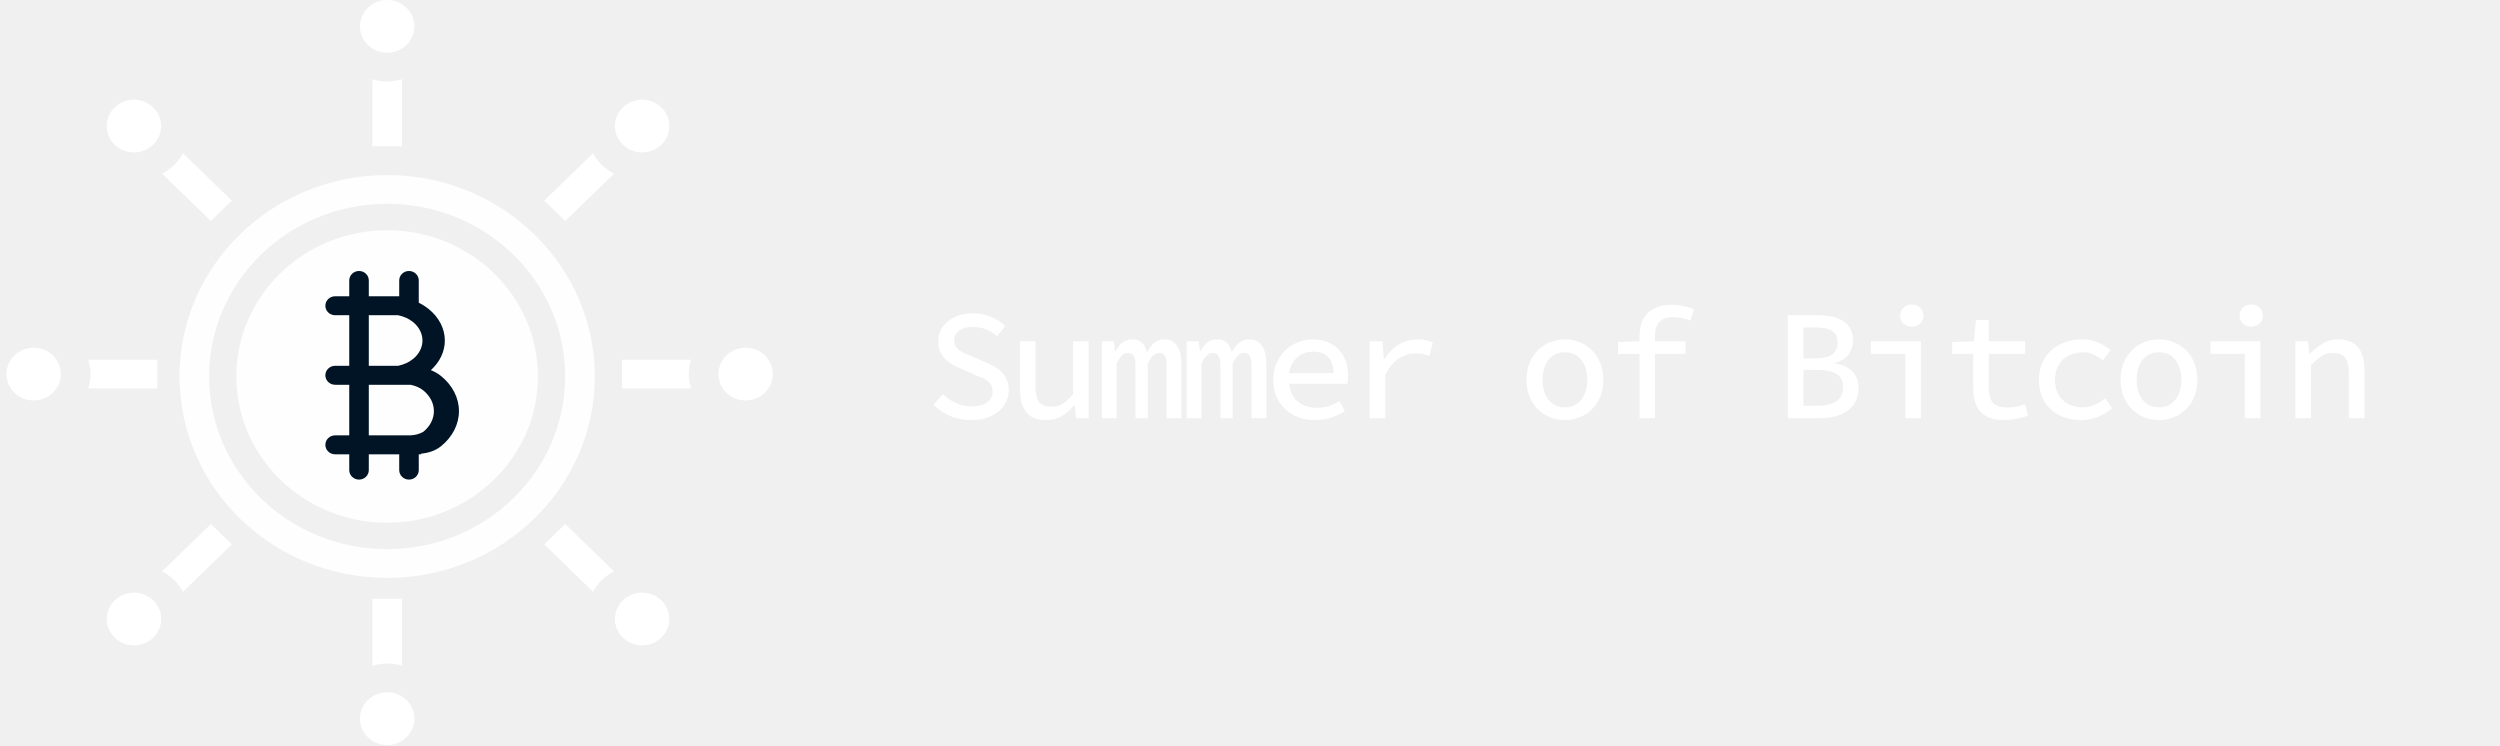
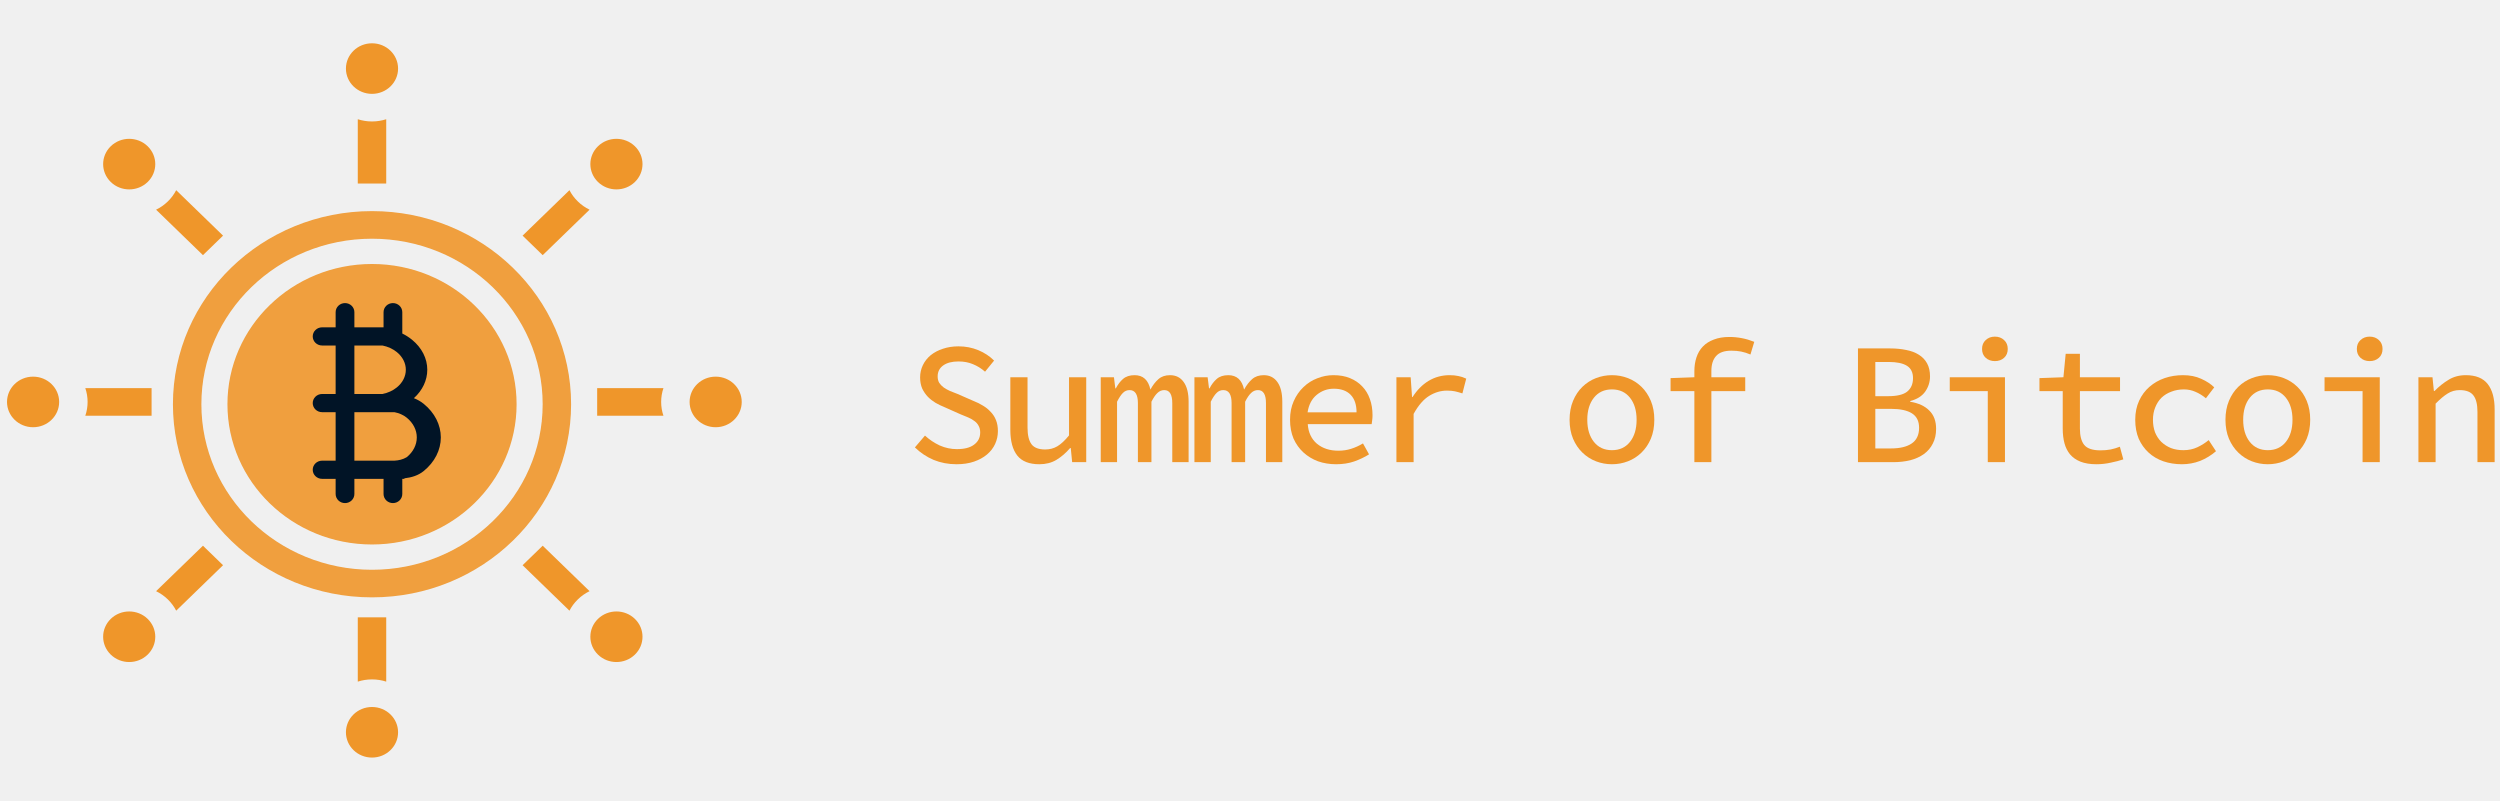
- <svg xmlns="http://www.w3.org/2000/svg" width="302" height="90" viewBox="0 0 302 90" fill="none">
-   <path opacity="0.9" fill-rule="evenodd" clip-rule="evenodd" d="M46.77 69.812C60.624 69.812 71.855 58.918 71.855 45.479C71.855 32.041 60.624 21.146 46.77 21.146C32.916 21.146 21.686 32.041 21.686 45.479C21.686 58.918 32.916 69.812 46.77 69.812ZM64.983 45.479C64.983 55.238 56.827 63.15 46.767 63.15C36.706 63.15 28.55 55.238 28.55 45.479C28.55 35.72 36.706 27.809 46.767 27.809C56.827 27.809 64.983 35.72 64.983 45.479ZM68.268 45.479C68.268 56.998 58.641 66.336 46.767 66.336C34.892 66.336 25.266 56.998 25.266 45.479C25.266 33.96 34.892 24.622 46.767 24.622C58.641 24.622 68.268 33.96 68.268 45.479Z" fill="white" />
-   <path fill-rule="evenodd" clip-rule="evenodd" d="M46.772 6.373C48.585 6.373 50.056 4.946 50.056 3.186C50.056 1.427 48.585 0 46.772 0C44.958 0 43.487 1.427 43.487 3.186C43.487 4.946 44.958 6.373 46.772 6.373ZM44.98 17.67V9.569C45.543 9.751 46.146 9.849 46.772 9.849C47.397 9.849 48 9.751 48.563 9.569V17.67H44.98ZM83.493 43.452H75.141V46.928H83.493C83.306 46.382 83.204 45.797 83.204 45.19C83.204 44.582 83.306 43.998 83.493 43.452ZM86.788 45.19C86.788 46.95 88.259 48.376 90.073 48.376C91.887 48.376 93.358 46.95 93.358 45.19C93.358 43.43 91.887 42.003 90.073 42.003C88.259 42.003 86.788 43.43 86.788 45.19ZM10.648 43.452H18.999V46.928H10.648C10.835 46.382 10.937 45.797 10.937 45.19C10.937 44.582 10.835 43.998 10.648 43.452ZM7.353 45.19C7.353 46.95 5.882 48.376 4.068 48.376C2.254 48.376 0.783 46.95 0.783 45.19C0.783 43.43 2.254 42.003 4.068 42.003C5.882 42.003 7.353 43.43 7.353 45.19ZM71.65 18.509L65.745 24.237L68.278 26.695L74.184 20.967C73.653 20.709 73.156 20.365 72.713 19.936C72.27 19.506 71.916 19.023 71.65 18.509ZM75.247 17.478C76.53 18.722 78.609 18.722 79.892 17.478C81.175 16.233 81.175 14.216 79.892 12.971C78.609 11.727 76.53 11.727 75.247 12.971C73.964 14.216 73.964 16.233 75.247 17.478ZM22.099 18.509L28.004 24.237L25.471 26.695L19.565 20.967C20.096 20.709 20.593 20.365 21.036 19.936C21.479 19.506 21.833 19.023 22.099 18.509ZM18.502 17.478C17.219 18.722 15.139 18.722 13.857 17.478C12.574 16.233 12.574 14.216 13.857 12.971C15.139 11.727 17.219 11.727 18.502 12.971C19.785 14.216 19.785 16.233 18.502 17.478ZM44.98 80.431V72.33H48.563V80.431C48 80.249 47.397 80.151 46.772 80.151C46.146 80.151 45.543 80.249 44.98 80.431ZM46.772 83.627C48.585 83.627 50.056 85.054 50.056 86.814C50.056 88.573 48.585 90 46.772 90C44.958 90 43.487 88.573 43.487 86.814C43.487 85.054 44.958 83.627 46.772 83.627ZM71.65 71.491L65.745 65.763L68.278 63.305L74.184 69.033C73.653 69.291 73.156 69.635 72.713 70.064C72.27 70.494 71.916 70.977 71.65 71.491ZM75.247 72.522C76.53 71.278 78.609 71.278 79.892 72.522C81.175 73.767 81.175 75.784 79.892 77.029C78.609 78.273 76.53 78.273 75.247 77.029C73.964 75.784 73.964 73.767 75.247 72.522ZM22.099 71.491L28.004 65.763L25.471 63.305L19.565 69.033C20.096 69.291 20.593 69.635 21.036 70.064C21.479 70.494 21.833 70.977 22.099 71.491ZM18.502 72.522C17.219 71.278 15.139 71.278 13.857 72.522C12.574 73.767 12.574 75.784 13.857 77.029C15.139 78.273 17.219 78.273 18.502 77.029C19.785 75.784 19.785 73.767 18.502 72.522Z" fill="white" />
-   <path fill-rule="evenodd" clip-rule="evenodd" d="M50.587 33.879C50.587 33.246 50.058 32.734 49.406 32.734C48.754 32.734 48.225 33.246 48.225 33.879V35.788L44.551 35.788V33.879C44.551 33.246 44.023 32.734 43.37 32.734C42.718 32.734 42.189 33.246 42.189 33.879V35.788H40.484C39.831 35.788 39.303 36.301 39.303 36.934C39.303 37.567 39.831 38.08 40.484 38.08H42.189L42.189 44.189H40.484C39.831 44.189 39.303 44.702 39.303 45.335C39.303 45.967 39.831 46.48 40.484 46.48H42.189L42.189 52.59H40.484C39.831 52.59 39.303 53.103 39.303 53.735C39.303 54.368 39.831 54.881 40.484 54.881H42.189V56.79C42.189 57.423 42.718 57.936 43.37 57.936C44.023 57.936 44.551 57.423 44.551 56.79V54.881L48.163 54.881L48.225 54.881V56.79C48.225 57.423 48.754 57.936 49.406 57.936C50.058 57.936 50.587 57.423 50.587 56.79V54.881H50.85V54.814C51.755 54.711 52.586 54.465 53.29 53.892C54.668 52.771 55.442 51.249 55.442 49.662C55.442 48.076 54.668 46.554 53.29 45.432C52.91 45.123 52.493 44.89 52.048 44.715C53.132 43.735 53.736 42.46 53.736 41.134C53.736 39.717 53.045 38.357 51.815 37.354C51.442 37.051 51.03 36.788 50.587 36.568V33.879ZM49.587 52.59C50.127 52.558 50.638 52.453 51.15 52.15C51.96 51.49 52.415 50.595 52.415 49.662C52.415 48.729 51.96 47.835 51.15 47.175C50.701 46.81 50.176 46.597 49.595 46.48H44.551V52.59L48.094 52.59C48.1 52.59 48.105 52.59 48.111 52.59H49.587ZM44.551 44.189V38.08H48.087C48.769 38.215 49.399 38.5 49.904 38.911C50.627 39.501 51.034 40.301 51.034 41.134C51.034 41.968 50.627 42.768 49.904 43.357C49.399 43.768 48.769 44.054 48.087 44.189H44.551Z" fill="#011426" />
-   <path d="M113.87 47.61C114.351 48.053 114.89 48.414 115.485 48.693C116.093 48.959 116.72 49.092 117.366 49.092C118.189 49.092 118.816 48.927 119.247 48.598C119.69 48.269 119.912 47.825 119.912 47.268C119.912 46.989 119.855 46.748 119.741 46.546C119.64 46.343 119.494 46.172 119.304 46.033C119.114 45.881 118.886 45.748 118.62 45.634C118.354 45.52 118.063 45.4 117.746 45.273L115.998 44.494C115.681 44.367 115.365 44.215 115.048 44.038C114.731 43.848 114.446 43.626 114.193 43.373C113.94 43.107 113.731 42.803 113.566 42.461C113.414 42.106 113.338 41.701 113.338 41.245C113.338 40.764 113.439 40.314 113.642 39.896C113.845 39.478 114.13 39.117 114.497 38.813C114.877 38.509 115.32 38.275 115.827 38.11C116.346 37.932 116.916 37.844 117.537 37.844C118.31 37.844 119.032 37.983 119.703 38.262C120.374 38.541 120.951 38.92 121.432 39.402L120.444 40.618C120.039 40.263 119.602 39.991 119.133 39.801C118.664 39.598 118.132 39.497 117.537 39.497C116.828 39.497 116.27 39.642 115.865 39.934C115.46 40.225 115.257 40.624 115.257 41.131C115.257 41.41 115.314 41.644 115.428 41.834C115.555 42.024 115.719 42.195 115.922 42.347C116.125 42.486 116.353 42.613 116.606 42.727C116.872 42.828 117.144 42.936 117.423 43.05L119.114 43.791C119.507 43.943 119.868 44.12 120.197 44.323C120.526 44.513 120.811 44.741 121.052 45.007C121.305 45.26 121.502 45.564 121.641 45.919C121.78 46.261 121.85 46.66 121.85 47.116C121.85 47.61 121.749 48.078 121.546 48.522C121.343 48.965 121.046 49.352 120.653 49.681C120.26 50.01 119.785 50.27 119.228 50.46C118.671 50.65 118.037 50.745 117.328 50.745C116.429 50.745 115.593 50.587 114.82 50.27C114.047 49.941 113.363 49.484 112.768 48.902L113.87 47.61ZM131.514 50.517H129.975L129.823 48.978H129.747C129.291 49.51 128.79 49.941 128.246 50.27C127.714 50.587 127.093 50.745 126.384 50.745C125.282 50.745 124.477 50.428 123.971 49.795C123.464 49.149 123.211 48.212 123.211 46.983V41.226H125.092V46.736C125.092 47.559 125.237 48.167 125.529 48.56C125.82 48.94 126.32 49.13 127.03 49.13C127.511 49.13 127.948 49.016 128.341 48.788C128.746 48.547 129.177 48.148 129.633 47.591V41.226H131.514V50.517ZM133.102 41.226H134.546L134.698 42.442H134.755C134.971 42.024 135.23 41.682 135.534 41.416C135.851 41.137 136.275 40.998 136.807 40.998C137.732 40.998 138.308 41.523 138.536 42.575C138.79 42.106 139.081 41.726 139.41 41.435C139.74 41.144 140.164 40.998 140.683 40.998C141.329 40.998 141.83 41.251 142.184 41.758C142.539 42.252 142.716 42.968 142.716 43.905V50.517H140.93V44.057C140.93 43.107 140.639 42.632 140.056 42.632C139.765 42.632 139.512 42.739 139.296 42.955C139.081 43.157 138.866 43.474 138.65 43.905V50.517H137.168V44.057C137.168 43.107 136.864 42.632 136.256 42.632C135.965 42.632 135.718 42.739 135.515 42.955C135.313 43.157 135.104 43.474 134.888 43.905V50.517H133.102V41.226ZM143.355 41.226H144.799L144.951 42.442H145.008C145.223 42.024 145.483 41.682 145.787 41.416C146.103 41.137 146.528 40.998 147.06 40.998C147.984 40.998 148.561 41.523 148.789 42.575C149.042 42.106 149.333 41.726 149.663 41.435C149.992 41.144 150.416 40.998 150.936 40.998C151.582 40.998 152.082 41.251 152.437 41.758C152.791 42.252 152.969 42.968 152.969 43.905V50.517H151.183V44.057C151.183 43.107 150.891 42.632 150.309 42.632C150.017 42.632 149.764 42.739 149.549 42.955C149.333 43.157 149.118 43.474 148.903 43.905V50.517H147.421V44.057C147.421 43.107 147.117 42.632 146.509 42.632C146.217 42.632 145.97 42.739 145.768 42.955C145.565 43.157 145.356 43.474 145.141 43.905V50.517H143.355V41.226ZM153.816 45.881C153.816 45.121 153.949 44.443 154.215 43.848C154.481 43.24 154.836 42.727 155.279 42.309C155.723 41.878 156.229 41.555 156.799 41.34C157.369 41.112 157.958 40.998 158.566 40.998C159.25 40.998 159.852 41.105 160.371 41.321C160.903 41.536 161.353 41.84 161.72 42.233C162.088 42.613 162.366 43.075 162.556 43.62C162.746 44.152 162.841 44.741 162.841 45.387C162.841 45.577 162.829 45.761 162.803 45.938C162.791 46.102 162.772 46.242 162.746 46.356H155.754C155.818 47.268 156.153 47.983 156.761 48.503C157.382 49.01 158.161 49.263 159.098 49.263C159.605 49.263 160.074 49.193 160.504 49.054C160.948 48.914 161.378 48.718 161.796 48.465L162.461 49.662C161.98 49.966 161.435 50.225 160.827 50.441C160.232 50.644 159.573 50.745 158.851 50.745C158.155 50.745 157.496 50.637 156.875 50.422C156.267 50.194 155.735 49.871 155.279 49.453C154.823 49.035 154.462 48.528 154.196 47.933C153.943 47.325 153.816 46.641 153.816 45.881ZM161.093 45.064C161.093 44.228 160.878 43.588 160.447 43.145C160.017 42.702 159.402 42.48 158.604 42.48C157.908 42.48 157.287 42.702 156.742 43.145C156.198 43.588 155.862 44.228 155.735 45.064H161.093ZM165.456 41.226H167.014L167.166 43.392H167.223C167.704 42.632 168.287 42.043 168.971 41.625C169.668 41.207 170.434 40.998 171.27 40.998C171.637 40.998 171.96 41.029 172.239 41.093C172.518 41.144 172.803 41.239 173.094 41.378L172.676 42.993C172.359 42.892 172.087 42.816 171.859 42.765C171.631 42.714 171.34 42.689 170.985 42.689C170.314 42.689 169.668 42.879 169.047 43.259C168.426 43.639 167.856 44.297 167.337 45.235V50.517H165.456V41.226ZM184.403 45.881C184.403 45.108 184.53 44.418 184.783 43.81C185.036 43.202 185.378 42.689 185.809 42.271C186.24 41.853 186.734 41.536 187.291 41.321C187.848 41.105 188.431 40.998 189.039 40.998C189.647 40.998 190.23 41.105 190.787 41.321C191.344 41.536 191.838 41.853 192.269 42.271C192.7 42.689 193.042 43.202 193.295 43.81C193.548 44.418 193.675 45.108 193.675 45.881C193.675 46.654 193.548 47.344 193.295 47.952C193.042 48.547 192.7 49.054 192.269 49.472C191.838 49.89 191.344 50.206 190.787 50.422C190.23 50.637 189.647 50.745 189.039 50.745C188.431 50.745 187.848 50.637 187.291 50.422C186.734 50.206 186.24 49.89 185.809 49.472C185.378 49.054 185.036 48.547 184.783 47.952C184.53 47.344 184.403 46.654 184.403 45.881ZM186.341 45.881C186.341 46.882 186.582 47.686 187.063 48.294C187.544 48.902 188.203 49.206 189.039 49.206C189.875 49.206 190.534 48.902 191.015 48.294C191.496 47.686 191.737 46.882 191.737 45.881C191.737 44.88 191.496 44.076 191.015 43.468C190.534 42.86 189.875 42.556 189.039 42.556C188.203 42.556 187.544 42.86 187.063 43.468C186.582 44.076 186.341 44.88 186.341 45.881ZM204.194 38.737C203.839 38.585 203.497 38.477 203.168 38.414C202.851 38.35 202.496 38.319 202.104 38.319C201.331 38.319 200.774 38.515 200.432 38.908C200.09 39.288 199.919 39.833 199.919 40.542V41.226H203.624V42.746H199.919V50.517H198.057V42.746H195.454V41.321L198.057 41.226V40.58C198.057 40.023 198.133 39.516 198.285 39.06C198.437 38.591 198.671 38.192 198.988 37.863C199.304 37.533 199.703 37.28 200.185 37.103C200.666 36.913 201.236 36.818 201.895 36.818C202.819 36.818 203.725 36.995 204.612 37.35L204.194 38.737ZM215.959 38.072H219.493C220.126 38.072 220.709 38.129 221.241 38.243C221.773 38.344 222.229 38.515 222.609 38.756C223.001 38.996 223.305 39.313 223.521 39.706C223.736 40.099 223.844 40.574 223.844 41.131C223.844 41.739 223.666 42.296 223.312 42.803C222.957 43.297 222.412 43.639 221.678 43.829V43.905C222.59 44.057 223.286 44.38 223.768 44.874C224.262 45.355 224.509 46.02 224.509 46.869C224.509 47.489 224.388 48.028 224.148 48.484C223.92 48.94 223.597 49.32 223.179 49.624C222.761 49.928 222.26 50.156 221.678 50.308C221.108 50.447 220.481 50.517 219.797 50.517H215.959V38.072ZM219.265 43.297C220.227 43.297 220.918 43.132 221.336 42.803C221.766 42.461 221.982 41.967 221.982 41.321C221.982 40.7 221.76 40.251 221.317 39.972C220.873 39.693 220.208 39.554 219.322 39.554H217.859V43.297H219.265ZM219.569 49.016C220.557 49.016 221.317 48.832 221.849 48.465C222.381 48.097 222.647 47.528 222.647 46.755C222.647 46.033 222.387 45.507 221.868 45.178C221.348 44.849 220.582 44.684 219.569 44.684H217.859V49.016H219.569ZM226.002 41.226H232.044V50.517H230.163V42.746H226.002V41.226ZM230.942 39.459C230.537 39.459 230.201 39.339 229.935 39.098C229.669 38.857 229.536 38.534 229.536 38.129C229.536 37.724 229.669 37.401 229.935 37.16C230.201 36.907 230.537 36.78 230.942 36.78C231.348 36.78 231.683 36.907 231.949 37.16C232.215 37.401 232.348 37.724 232.348 38.129C232.348 38.534 232.215 38.857 231.949 39.098C231.683 39.339 231.348 39.459 230.942 39.459ZM238.364 42.746H235.818V41.321L238.44 41.226L238.687 38.661H240.245V41.226H244.634V42.746H240.245V46.85C240.245 47.648 240.403 48.243 240.72 48.636C241.049 49.029 241.638 49.225 242.487 49.225C242.892 49.225 243.266 49.193 243.608 49.13C243.963 49.054 244.298 48.953 244.615 48.826L244.995 50.213C244.577 50.352 244.115 50.472 243.608 50.574C243.101 50.688 242.582 50.745 242.05 50.745C241.366 50.745 240.783 50.65 240.302 50.46C239.833 50.27 239.453 50.004 239.162 49.662C238.883 49.32 238.681 48.914 238.554 48.446C238.427 47.965 238.364 47.432 238.364 46.85V42.746ZM246.299 45.881C246.299 45.108 246.438 44.418 246.717 43.81C246.995 43.202 247.375 42.689 247.857 42.271C248.338 41.853 248.889 41.536 249.51 41.321C250.143 41.105 250.814 40.998 251.524 40.998C252.284 40.998 252.949 41.131 253.519 41.397C254.089 41.65 254.564 41.961 254.944 42.328L254.032 43.525C253.664 43.221 253.284 42.986 252.892 42.822C252.499 42.645 252.075 42.556 251.619 42.556C251.125 42.556 250.669 42.638 250.251 42.803C249.833 42.955 249.472 43.176 249.168 43.468C248.876 43.759 248.648 44.114 248.484 44.532C248.319 44.937 248.237 45.387 248.237 45.881C248.237 46.375 248.313 46.831 248.465 47.249C248.629 47.654 248.857 48.002 249.149 48.294C249.453 48.585 249.807 48.813 250.213 48.978C250.618 49.13 251.068 49.206 251.562 49.206C252.132 49.206 252.645 49.098 253.101 48.883C253.557 48.667 253.968 48.408 254.336 48.104L255.134 49.32C254.602 49.776 254.019 50.13 253.386 50.384C252.752 50.624 252.094 50.745 251.41 50.745C250.688 50.745 250.01 50.637 249.377 50.422C248.756 50.206 248.218 49.89 247.762 49.472C247.306 49.054 246.945 48.547 246.679 47.952C246.425 47.344 246.299 46.654 246.299 45.881ZM256.171 45.881C256.171 45.108 256.298 44.418 256.551 43.81C256.804 43.202 257.146 42.689 257.577 42.271C258.008 41.853 258.502 41.536 259.059 41.321C259.616 41.105 260.199 40.998 260.807 40.998C261.415 40.998 261.998 41.105 262.555 41.321C263.112 41.536 263.606 41.853 264.037 42.271C264.468 42.689 264.81 43.202 265.063 43.81C265.316 44.418 265.443 45.108 265.443 45.881C265.443 46.654 265.316 47.344 265.063 47.952C264.81 48.547 264.468 49.054 264.037 49.472C263.606 49.89 263.112 50.206 262.555 50.422C261.998 50.637 261.415 50.745 260.807 50.745C260.199 50.745 259.616 50.637 259.059 50.422C258.502 50.206 258.008 49.89 257.577 49.472C257.146 49.054 256.804 48.547 256.551 47.952C256.298 47.344 256.171 46.654 256.171 45.881ZM258.109 45.881C258.109 46.882 258.35 47.686 258.831 48.294C259.312 48.902 259.971 49.206 260.807 49.206C261.643 49.206 262.302 48.902 262.783 48.294C263.264 47.686 263.505 46.882 263.505 45.881C263.505 44.88 263.264 44.076 262.783 43.468C262.302 42.86 261.643 42.556 260.807 42.556C259.971 42.556 259.312 42.86 258.831 43.468C258.35 44.076 258.109 44.88 258.109 45.881ZM267.013 41.226H273.055V50.517H271.174V42.746H267.013V41.226ZM271.953 39.459C271.547 39.459 271.212 39.339 270.946 39.098C270.68 38.857 270.547 38.534 270.547 38.129C270.547 37.724 270.68 37.401 270.946 37.16C271.212 36.907 271.547 36.78 271.953 36.78C272.358 36.78 272.694 36.907 272.96 37.16C273.226 37.401 273.359 37.724 273.359 38.129C273.359 38.534 273.226 38.857 272.96 39.098C272.694 39.339 272.358 39.459 271.953 39.459ZM277.284 41.226H278.823L278.975 42.727H279.051C279.52 42.245 280.027 41.84 280.571 41.511C281.116 41.169 281.749 40.998 282.471 40.998C283.561 40.998 284.359 41.321 284.865 41.967C285.372 42.613 285.625 43.544 285.625 44.76V50.517H283.744V45.007C283.744 44.196 283.599 43.601 283.307 43.221C283.016 42.828 282.516 42.632 281.806 42.632C281.312 42.632 280.869 42.758 280.476 43.012C280.084 43.252 279.647 43.62 279.165 44.114V50.517H277.284V41.226Z" fill="white" />
+ <svg xmlns="http://www.w3.org/2000/svg" width="231" height="74" viewBox="0 0 231 74" fill="none">
+   <path opacity="0.9" fill-rule="evenodd" clip-rule="evenodd" d="M34.374 55.196C44.533 55.196 52.769 47.206 52.769 37.352C52.769 27.496 44.533 19.507 34.374 19.507C24.214 19.507 15.979 27.496 15.979 37.352C15.979 47.206 24.214 55.196 34.374 55.196ZM47.733 37.352C47.733 44.508 41.752 50.31 34.374 50.31C26.997 50.31 21.016 44.508 21.016 37.352C21.016 30.195 26.997 24.393 34.374 24.393C41.752 24.393 47.733 30.195 47.733 37.352ZM50.142 37.352C50.142 45.799 43.082 52.647 34.374 52.647C25.666 52.647 18.607 45.799 18.607 37.352C18.607 28.904 25.666 22.057 34.374 22.057C43.082 22.057 50.142 28.904 50.142 37.352Z" fill="#EF962A" />
+   <path fill-rule="evenodd" clip-rule="evenodd" d="M34.373 8.673C35.703 8.673 36.782 7.627 36.782 6.337C36.782 5.046 35.703 4 34.373 4C33.043 4 31.964 5.046 31.964 6.337C31.964 7.627 33.043 8.673 34.373 8.673ZM33.059 16.958V11.017C33.472 11.15 33.914 11.223 34.373 11.223C34.832 11.223 35.274 11.15 35.687 11.017V16.958H33.059ZM61.302 35.865H55.178V38.414H61.302C61.165 38.013 61.091 37.584 61.091 37.139C61.091 36.694 61.165 36.265 61.302 35.865ZM63.719 37.139C63.719 38.43 64.797 39.476 66.127 39.476C67.458 39.476 68.536 38.43 68.536 37.139C68.536 35.849 67.458 34.802 66.127 34.802C64.797 34.802 63.719 35.849 63.719 37.139ZM7.882 35.865H14.007V38.414H7.882C8.02 38.013 8.094 37.584 8.094 37.139C8.094 36.694 8.02 36.265 7.882 35.865ZM5.466 37.139C5.466 38.43 4.388 39.476 3.057 39.476C1.727 39.476 0.648 38.43 0.648 37.139C0.648 35.849 1.727 34.802 3.057 34.802C4.388 34.802 5.466 35.849 5.466 37.139ZM52.618 17.573L48.287 21.774L50.145 23.576L54.476 19.375C54.086 19.186 53.721 18.934 53.397 18.619C53.072 18.305 52.813 17.951 52.618 17.573ZM55.255 16.817C56.196 17.729 57.721 17.729 58.662 16.817C59.603 15.904 59.603 14.425 58.662 13.512C57.721 12.6 56.196 12.6 55.255 13.512C54.314 14.425 54.314 15.904 55.255 16.817ZM16.28 17.573L20.61 21.774L18.753 23.576L14.422 19.375C14.811 19.186 15.176 18.934 15.501 18.619C15.825 18.305 16.085 17.951 16.28 17.573ZM13.642 16.817C12.702 17.729 11.176 17.729 10.236 16.817C9.295 15.904 9.295 14.425 10.236 13.512C11.176 12.6 12.702 12.6 13.642 13.512C14.583 14.425 14.583 15.904 13.642 16.817ZM33.059 62.983V57.042H35.687V62.983C35.274 62.849 34.832 62.777 34.373 62.777C33.914 62.777 33.472 62.849 33.059 62.983ZM34.373 65.326C35.703 65.326 36.782 66.373 36.782 67.663C36.782 68.954 35.703 70 34.373 70C33.043 70 31.964 68.954 31.964 67.663C31.964 66.373 33.043 65.326 34.373 65.326ZM52.618 56.427L48.287 52.226L50.145 50.424L54.476 54.624C54.086 54.814 53.721 55.066 53.397 55.38C53.072 55.696 52.813 56.05 52.618 56.427ZM55.255 57.183C56.196 56.271 57.721 56.271 58.662 57.183C59.603 58.096 59.603 59.575 58.662 60.488C57.721 61.4 56.196 61.4 55.255 60.488C54.314 59.575 54.314 58.096 55.255 57.183ZM16.28 56.427L20.61 52.226L18.753 50.424L14.422 54.624C14.811 54.814 15.176 55.066 15.501 55.38C15.825 55.696 16.085 56.05 16.28 56.427ZM13.642 57.183C12.702 56.271 11.176 56.271 10.236 57.183C9.295 58.096 9.295 59.575 10.236 60.488C11.176 61.4 12.702 61.4 13.642 60.488C14.583 59.575 14.583 58.096 13.642 57.183Z" fill="#EF962A" />
+   <path fill-rule="evenodd" clip-rule="evenodd" d="M37.172 28.845C37.172 28.381 36.784 28.005 36.306 28.005C35.827 28.005 35.44 28.381 35.44 28.845V30.245L32.745 30.245V28.845C32.745 28.381 32.358 28.005 31.879 28.005C31.401 28.005 31.013 28.381 31.013 28.845V30.245H29.762C29.284 30.245 28.896 30.621 28.896 31.085C28.896 31.549 29.284 31.925 29.762 31.925H31.013L31.013 36.405H29.762C29.284 36.405 28.896 36.781 28.896 37.245C28.896 37.709 29.284 38.085 29.762 38.085H31.013L31.013 42.566H29.762C29.284 42.566 28.896 42.942 28.896 43.406C28.896 43.87 29.284 44.246 29.762 44.246H31.013V45.646C31.013 46.11 31.401 46.486 31.879 46.486C32.358 46.486 32.745 46.11 32.745 45.646V44.246L35.394 44.246L35.44 44.246V45.646C35.44 46.11 35.827 46.486 36.306 46.486C36.784 46.486 37.172 46.11 37.172 45.646V44.246H37.364V44.197C38.028 44.121 38.638 43.941 39.154 43.521C40.164 42.698 40.732 41.583 40.732 40.419C40.732 39.256 40.164 38.14 39.154 37.317C38.875 37.09 38.57 36.919 38.243 36.791C39.038 36.072 39.481 35.137 39.481 34.165C39.481 33.125 38.974 32.128 38.072 31.393C37.799 31.171 37.496 30.977 37.172 30.817V28.845ZM36.438 42.566C36.834 42.543 37.209 42.466 37.584 42.243C38.178 41.76 38.512 41.103 38.512 40.419C38.512 39.735 38.178 39.079 37.584 38.595C37.255 38.327 36.87 38.171 36.444 38.085H32.745V42.566L35.343 42.566C35.347 42.566 35.352 42.566 35.356 42.566H36.438ZM32.745 36.405V31.925H35.338C35.838 32.024 36.3 32.233 36.67 32.535C37.201 32.967 37.499 33.554 37.499 34.165C37.499 34.776 37.201 35.363 36.67 35.795C36.3 36.097 35.838 36.306 35.338 36.405H32.745Z" fill="#011426" />
+   <path d="M85.468 40.249C85.874 40.623 86.329 40.928 86.832 41.163C87.345 41.388 87.874 41.5 88.42 41.5C89.115 41.5 89.645 41.361 90.008 41.083C90.383 40.805 90.57 40.431 90.57 39.96C90.57 39.725 90.522 39.522 90.425 39.35C90.34 39.179 90.217 39.035 90.056 38.917C89.896 38.789 89.703 38.677 89.479 38.58C89.254 38.484 89.008 38.383 88.741 38.276L87.265 37.618C86.997 37.511 86.73 37.382 86.462 37.233C86.195 37.072 85.954 36.885 85.74 36.671C85.526 36.446 85.35 36.19 85.211 35.901C85.083 35.601 85.018 35.259 85.018 34.874C85.018 34.468 85.104 34.088 85.275 33.735C85.446 33.382 85.687 33.077 85.997 32.82C86.318 32.564 86.692 32.366 87.12 32.227C87.559 32.077 88.04 32.002 88.564 32.002C89.217 32.002 89.826 32.12 90.393 32.355C90.96 32.59 91.447 32.911 91.853 33.318L91.019 34.345C90.677 34.045 90.308 33.815 89.912 33.655C89.516 33.484 89.067 33.398 88.564 33.398C87.965 33.398 87.495 33.521 87.152 33.767C86.81 34.013 86.639 34.35 86.639 34.778C86.639 35.013 86.687 35.211 86.783 35.371C86.89 35.532 87.029 35.676 87.201 35.805C87.372 35.922 87.564 36.029 87.778 36.126C88.003 36.211 88.233 36.302 88.468 36.398L89.896 37.024C90.228 37.152 90.532 37.302 90.811 37.473C91.089 37.634 91.329 37.826 91.532 38.051C91.746 38.265 91.912 38.522 92.03 38.821C92.147 39.11 92.206 39.447 92.206 39.832C92.206 40.249 92.121 40.645 91.95 41.019C91.778 41.394 91.527 41.72 91.196 41.998C90.864 42.276 90.463 42.495 89.992 42.656C89.522 42.816 88.987 42.896 88.388 42.896C87.628 42.896 86.922 42.763 86.27 42.495C85.617 42.217 85.04 41.832 84.537 41.34L85.468 40.249Z" fill="#EF962A" />
+   <path d="M100.367 42.704H99.067L98.939 41.404H98.875C98.49 41.853 98.067 42.217 97.607 42.495C97.158 42.763 96.634 42.896 96.035 42.896C95.104 42.896 94.425 42.629 93.997 42.094C93.569 41.549 93.355 40.757 93.355 39.719V34.858H94.944V39.511C94.944 40.206 95.067 40.72 95.313 41.051C95.559 41.372 95.981 41.532 96.58 41.532C96.987 41.532 97.356 41.436 97.687 41.244C98.03 41.041 98.393 40.704 98.778 40.233V34.858H100.367V42.704Z" fill="#EF962A" />
+   <path d="M101.708 34.858H102.928L103.056 35.885H103.104C103.286 35.532 103.505 35.243 103.762 35.019C104.029 34.783 104.388 34.666 104.837 34.666C105.618 34.666 106.104 35.109 106.297 35.997C106.511 35.601 106.757 35.281 107.035 35.035C107.313 34.788 107.671 34.666 108.11 34.666C108.655 34.666 109.078 34.879 109.377 35.307C109.677 35.724 109.827 36.329 109.827 37.12V42.704H108.318V37.249C108.318 36.446 108.072 36.045 107.58 36.045C107.334 36.045 107.121 36.136 106.939 36.318C106.757 36.489 106.575 36.757 106.393 37.12V42.704H105.142V37.249C105.142 36.446 104.885 36.045 104.372 36.045C104.126 36.045 103.917 36.136 103.746 36.318C103.575 36.489 103.398 36.757 103.216 37.12V42.704H101.708V34.858Z" fill="#EF962A" />
+   <path d="M110.366 34.858H111.585L111.714 35.885H111.762C111.944 35.532 112.163 35.243 112.42 35.019C112.687 34.783 113.045 34.666 113.495 34.666C114.275 34.666 114.762 35.109 114.955 35.997C115.169 35.601 115.415 35.281 115.693 35.035C115.971 34.788 116.329 34.666 116.768 34.666C117.313 34.666 117.736 34.879 118.035 35.307C118.335 35.724 118.484 36.329 118.484 37.12V42.704H116.976V37.249C116.976 36.446 116.73 36.045 116.238 36.045C115.992 36.045 115.778 36.136 115.596 36.318C115.415 36.489 115.233 36.757 115.051 37.12V42.704H113.799V37.249C113.799 36.446 113.543 36.045 113.029 36.045C112.783 36.045 112.575 36.136 112.404 36.318C112.232 36.489 112.056 36.757 111.874 37.12V42.704H110.366V34.858Z" fill="#EF962A" />
+   <path d="M119.2 38.789C119.2 38.147 119.312 37.575 119.537 37.072C119.762 36.559 120.061 36.126 120.436 35.773C120.81 35.409 121.238 35.136 121.719 34.954C122.2 34.762 122.698 34.666 123.211 34.666C123.789 34.666 124.297 34.756 124.735 34.938C125.185 35.12 125.564 35.377 125.875 35.708C126.185 36.029 126.42 36.42 126.581 36.88C126.741 37.329 126.821 37.826 126.821 38.372C126.821 38.532 126.811 38.687 126.789 38.837C126.778 38.976 126.762 39.094 126.741 39.19H120.837C120.89 39.96 121.174 40.565 121.687 41.003C122.211 41.431 122.869 41.645 123.66 41.645C124.088 41.645 124.484 41.586 124.848 41.468C125.222 41.351 125.586 41.185 125.939 40.971L126.5 41.982C126.094 42.239 125.634 42.458 125.121 42.64C124.618 42.811 124.062 42.896 123.452 42.896C122.864 42.896 122.307 42.805 121.783 42.624C121.27 42.431 120.821 42.158 120.436 41.805C120.05 41.452 119.746 41.025 119.521 40.522C119.307 40.008 119.2 39.431 119.2 38.789ZM125.345 38.099C125.345 37.393 125.163 36.853 124.8 36.478C124.436 36.104 123.917 35.917 123.243 35.917C122.655 35.917 122.131 36.104 121.671 36.478C121.211 36.853 120.928 37.393 120.821 38.099H125.345Z" fill="#EF962A" />
+   <path d="M129.029 34.858H130.345L130.473 36.687H130.521C130.928 36.045 131.42 35.548 131.997 35.195C132.586 34.842 133.233 34.666 133.939 34.666C134.249 34.666 134.522 34.692 134.757 34.746C134.992 34.788 135.233 34.869 135.479 34.986L135.126 36.35C134.859 36.265 134.629 36.2 134.436 36.158C134.244 36.115 133.998 36.093 133.698 36.093C133.131 36.093 132.586 36.254 132.062 36.575C131.537 36.896 131.056 37.452 130.618 38.243V42.704H129.029V34.858Z" fill="#EF962A" />
+   <path d="M145.029 38.789C145.029 38.136 145.136 37.553 145.35 37.04C145.564 36.527 145.853 36.093 146.216 35.74C146.58 35.388 146.997 35.12 147.468 34.938C147.938 34.756 148.43 34.666 148.944 34.666C149.457 34.666 149.949 34.756 150.42 34.938C150.89 35.12 151.308 35.388 151.671 35.74C152.035 36.093 152.324 36.527 152.538 37.04C152.752 37.553 152.859 38.136 152.859 38.789C152.859 39.441 152.752 40.024 152.538 40.538C152.324 41.041 152.035 41.468 151.671 41.821C151.308 42.174 150.89 42.442 150.42 42.624C149.949 42.805 149.457 42.896 148.944 42.896C148.43 42.896 147.938 42.805 147.468 42.624C146.997 42.442 146.58 42.174 146.216 41.821C145.853 41.468 145.564 41.041 145.35 40.538C145.136 40.024 145.029 39.441 145.029 38.789ZM146.665 38.789C146.665 39.634 146.869 40.313 147.275 40.827C147.682 41.34 148.238 41.597 148.944 41.597C149.65 41.597 150.206 41.34 150.612 40.827C151.019 40.313 151.222 39.634 151.222 38.789C151.222 37.944 151.019 37.265 150.612 36.751C150.206 36.238 149.65 35.981 148.944 35.981C148.238 35.981 147.682 36.238 147.275 36.751C146.869 37.265 146.665 37.944 146.665 38.789Z" fill="#EF962A" />
+   <path d="M161.741 32.756C161.441 32.628 161.153 32.537 160.875 32.483C160.607 32.43 160.308 32.403 159.976 32.403C159.324 32.403 158.853 32.569 158.564 32.901C158.275 33.221 158.131 33.681 158.131 34.28V34.858H161.26V36.142H158.131V42.704H156.559V36.142H154.361V34.938L156.559 34.858V34.312C156.559 33.842 156.623 33.414 156.751 33.029C156.88 32.633 157.077 32.296 157.345 32.018C157.612 31.74 157.949 31.526 158.356 31.376C158.762 31.216 159.243 31.136 159.8 31.136C160.58 31.136 161.345 31.285 162.094 31.585L161.741 32.756Z" fill="#EF962A" />
+   <path d="M171.676 32.195H174.66C175.195 32.195 175.687 32.243 176.136 32.339C176.586 32.425 176.971 32.569 177.292 32.772C177.623 32.975 177.88 33.243 178.062 33.575C178.244 33.906 178.334 34.307 178.334 34.778C178.334 35.291 178.185 35.762 177.885 36.19C177.586 36.607 177.126 36.896 176.505 37.056V37.12C177.276 37.249 177.864 37.521 178.27 37.939C178.687 38.345 178.896 38.907 178.896 39.623C178.896 40.147 178.794 40.602 178.591 40.987C178.399 41.372 178.126 41.693 177.773 41.95C177.42 42.206 176.997 42.399 176.505 42.527C176.024 42.645 175.495 42.704 174.917 42.704H171.676V32.195ZM174.468 36.607C175.281 36.607 175.864 36.468 176.217 36.19C176.58 35.901 176.762 35.484 176.762 34.938C176.762 34.414 176.575 34.034 176.201 33.799C175.826 33.564 175.265 33.446 174.516 33.446H173.28V36.607H174.468ZM174.724 41.436C175.559 41.436 176.201 41.281 176.65 40.971C177.099 40.661 177.324 40.179 177.324 39.527C177.324 38.917 177.104 38.473 176.666 38.195C176.227 37.917 175.58 37.778 174.724 37.778H173.28V41.436H174.724Z" fill="#EF962A" />
+   <path d="M180.157 34.858H185.259V42.704H183.671V36.142H180.157V34.858ZM184.329 33.366C183.987 33.366 183.703 33.264 183.478 33.061C183.254 32.858 183.142 32.585 183.142 32.243C183.142 31.901 183.254 31.628 183.478 31.424C183.703 31.211 183.987 31.104 184.329 31.104C184.671 31.104 184.955 31.211 185.179 31.424C185.404 31.628 185.516 31.901 185.516 32.243C185.516 32.585 185.404 32.858 185.179 33.061C184.955 33.264 184.671 33.366 184.329 33.366Z" fill="#EF962A" />
+   <path d="M190.596 36.142H188.446V34.938L190.66 34.858L190.869 32.692H192.184V34.858H195.891V36.142H192.184V39.607C192.184 40.281 192.318 40.784 192.585 41.115C192.864 41.447 193.361 41.613 194.078 41.613C194.42 41.613 194.735 41.586 195.024 41.532C195.324 41.468 195.607 41.383 195.875 41.276L196.195 42.447C195.842 42.565 195.452 42.666 195.024 42.752C194.596 42.848 194.158 42.896 193.709 42.896C193.131 42.896 192.639 42.816 192.232 42.656C191.837 42.495 191.516 42.271 191.27 41.982C191.034 41.693 190.863 41.351 190.756 40.955C190.649 40.548 190.596 40.099 190.596 39.607V36.142Z" fill="#EF962A" />
+   <path d="M197.296 38.789C197.296 38.136 197.414 37.553 197.649 37.04C197.884 36.527 198.205 36.093 198.612 35.74C199.018 35.388 199.484 35.12 200.008 34.938C200.543 34.756 201.109 34.666 201.708 34.666C202.35 34.666 202.912 34.778 203.393 35.002C203.874 35.216 204.276 35.478 204.596 35.789L203.826 36.799C203.516 36.543 203.195 36.345 202.864 36.206C202.532 36.056 202.174 35.981 201.789 35.981C201.371 35.981 200.986 36.051 200.633 36.19C200.28 36.318 199.976 36.505 199.719 36.751C199.473 36.997 199.28 37.297 199.141 37.65C199.002 37.992 198.933 38.372 198.933 38.789C198.933 39.206 198.997 39.591 199.125 39.944C199.264 40.286 199.457 40.581 199.703 40.827C199.96 41.073 200.259 41.265 200.601 41.404C200.944 41.532 201.323 41.597 201.741 41.597C202.222 41.597 202.655 41.506 203.04 41.324C203.425 41.142 203.773 40.923 204.083 40.666L204.757 41.693C204.308 42.078 203.816 42.377 203.281 42.592C202.746 42.795 202.19 42.896 201.612 42.896C201.002 42.896 200.43 42.805 199.895 42.624C199.371 42.442 198.917 42.174 198.532 41.821C198.147 41.468 197.842 41.041 197.617 40.538C197.403 40.024 197.296 39.441 197.296 38.789Z" fill="#EF962A" />
+   <path d="M205.633 38.789C205.633 38.136 205.74 37.553 205.954 37.04C206.168 36.527 206.457 36.093 206.82 35.74C207.184 35.388 207.601 35.12 208.072 34.938C208.542 34.756 209.034 34.666 209.548 34.666C210.061 34.666 210.553 34.756 211.024 34.938C211.495 35.12 211.912 35.388 212.275 35.74C212.639 36.093 212.928 36.527 213.142 37.04C213.356 37.553 213.463 38.136 213.463 38.789C213.463 39.441 213.356 40.024 213.142 40.538C212.928 41.041 212.639 41.468 212.275 41.821C211.912 42.174 211.495 42.442 211.024 42.624C210.553 42.805 210.061 42.896 209.548 42.896C209.034 42.896 208.542 42.805 208.072 42.624C207.601 42.442 207.184 42.174 206.82 41.821C206.457 41.468 206.168 41.041 205.954 40.538C205.74 40.024 205.633 39.441 205.633 38.789ZM207.27 38.789C207.27 39.634 207.473 40.313 207.879 40.827C208.286 41.34 208.842 41.597 209.548 41.597C210.254 41.597 210.81 41.34 211.217 40.827C211.623 40.313 211.826 39.634 211.826 38.789C211.826 37.944 211.623 37.265 211.217 36.751C210.81 36.238 210.254 35.981 209.548 35.981C208.842 35.981 208.286 36.238 207.879 36.751C207.473 37.265 207.27 37.944 207.27 38.789Z" fill="#EF962A" />
+   <path d="M214.788 34.858H219.89V42.704H218.302V36.142H214.788V34.858ZM218.96 33.366C218.617 33.366 218.334 33.264 218.109 33.061C217.885 32.858 217.772 32.585 217.772 32.243C217.772 31.901 217.885 31.628 218.109 31.424C218.334 31.211 218.617 31.104 218.96 31.104C219.302 31.104 219.585 31.211 219.81 31.424C220.035 31.628 220.147 31.901 220.147 32.243C220.147 32.585 220.035 32.858 219.81 33.061C219.585 33.264 219.302 33.366 218.96 33.366Z" fill="#EF962A" />
+   <path d="M223.462 34.858H224.762L224.89 36.126H224.954C225.35 35.719 225.778 35.377 226.238 35.099C226.698 34.81 227.232 34.666 227.842 34.666C228.762 34.666 229.436 34.938 229.864 35.484C230.292 36.029 230.505 36.816 230.505 37.842V42.704H228.917V38.051C228.917 37.366 228.794 36.864 228.548 36.543C228.302 36.211 227.88 36.045 227.281 36.045C226.863 36.045 226.489 36.152 226.157 36.366C225.826 36.569 225.457 36.88 225.05 37.297V42.704H223.462V34.858Z" fill="#EF962A" />
</svg>
